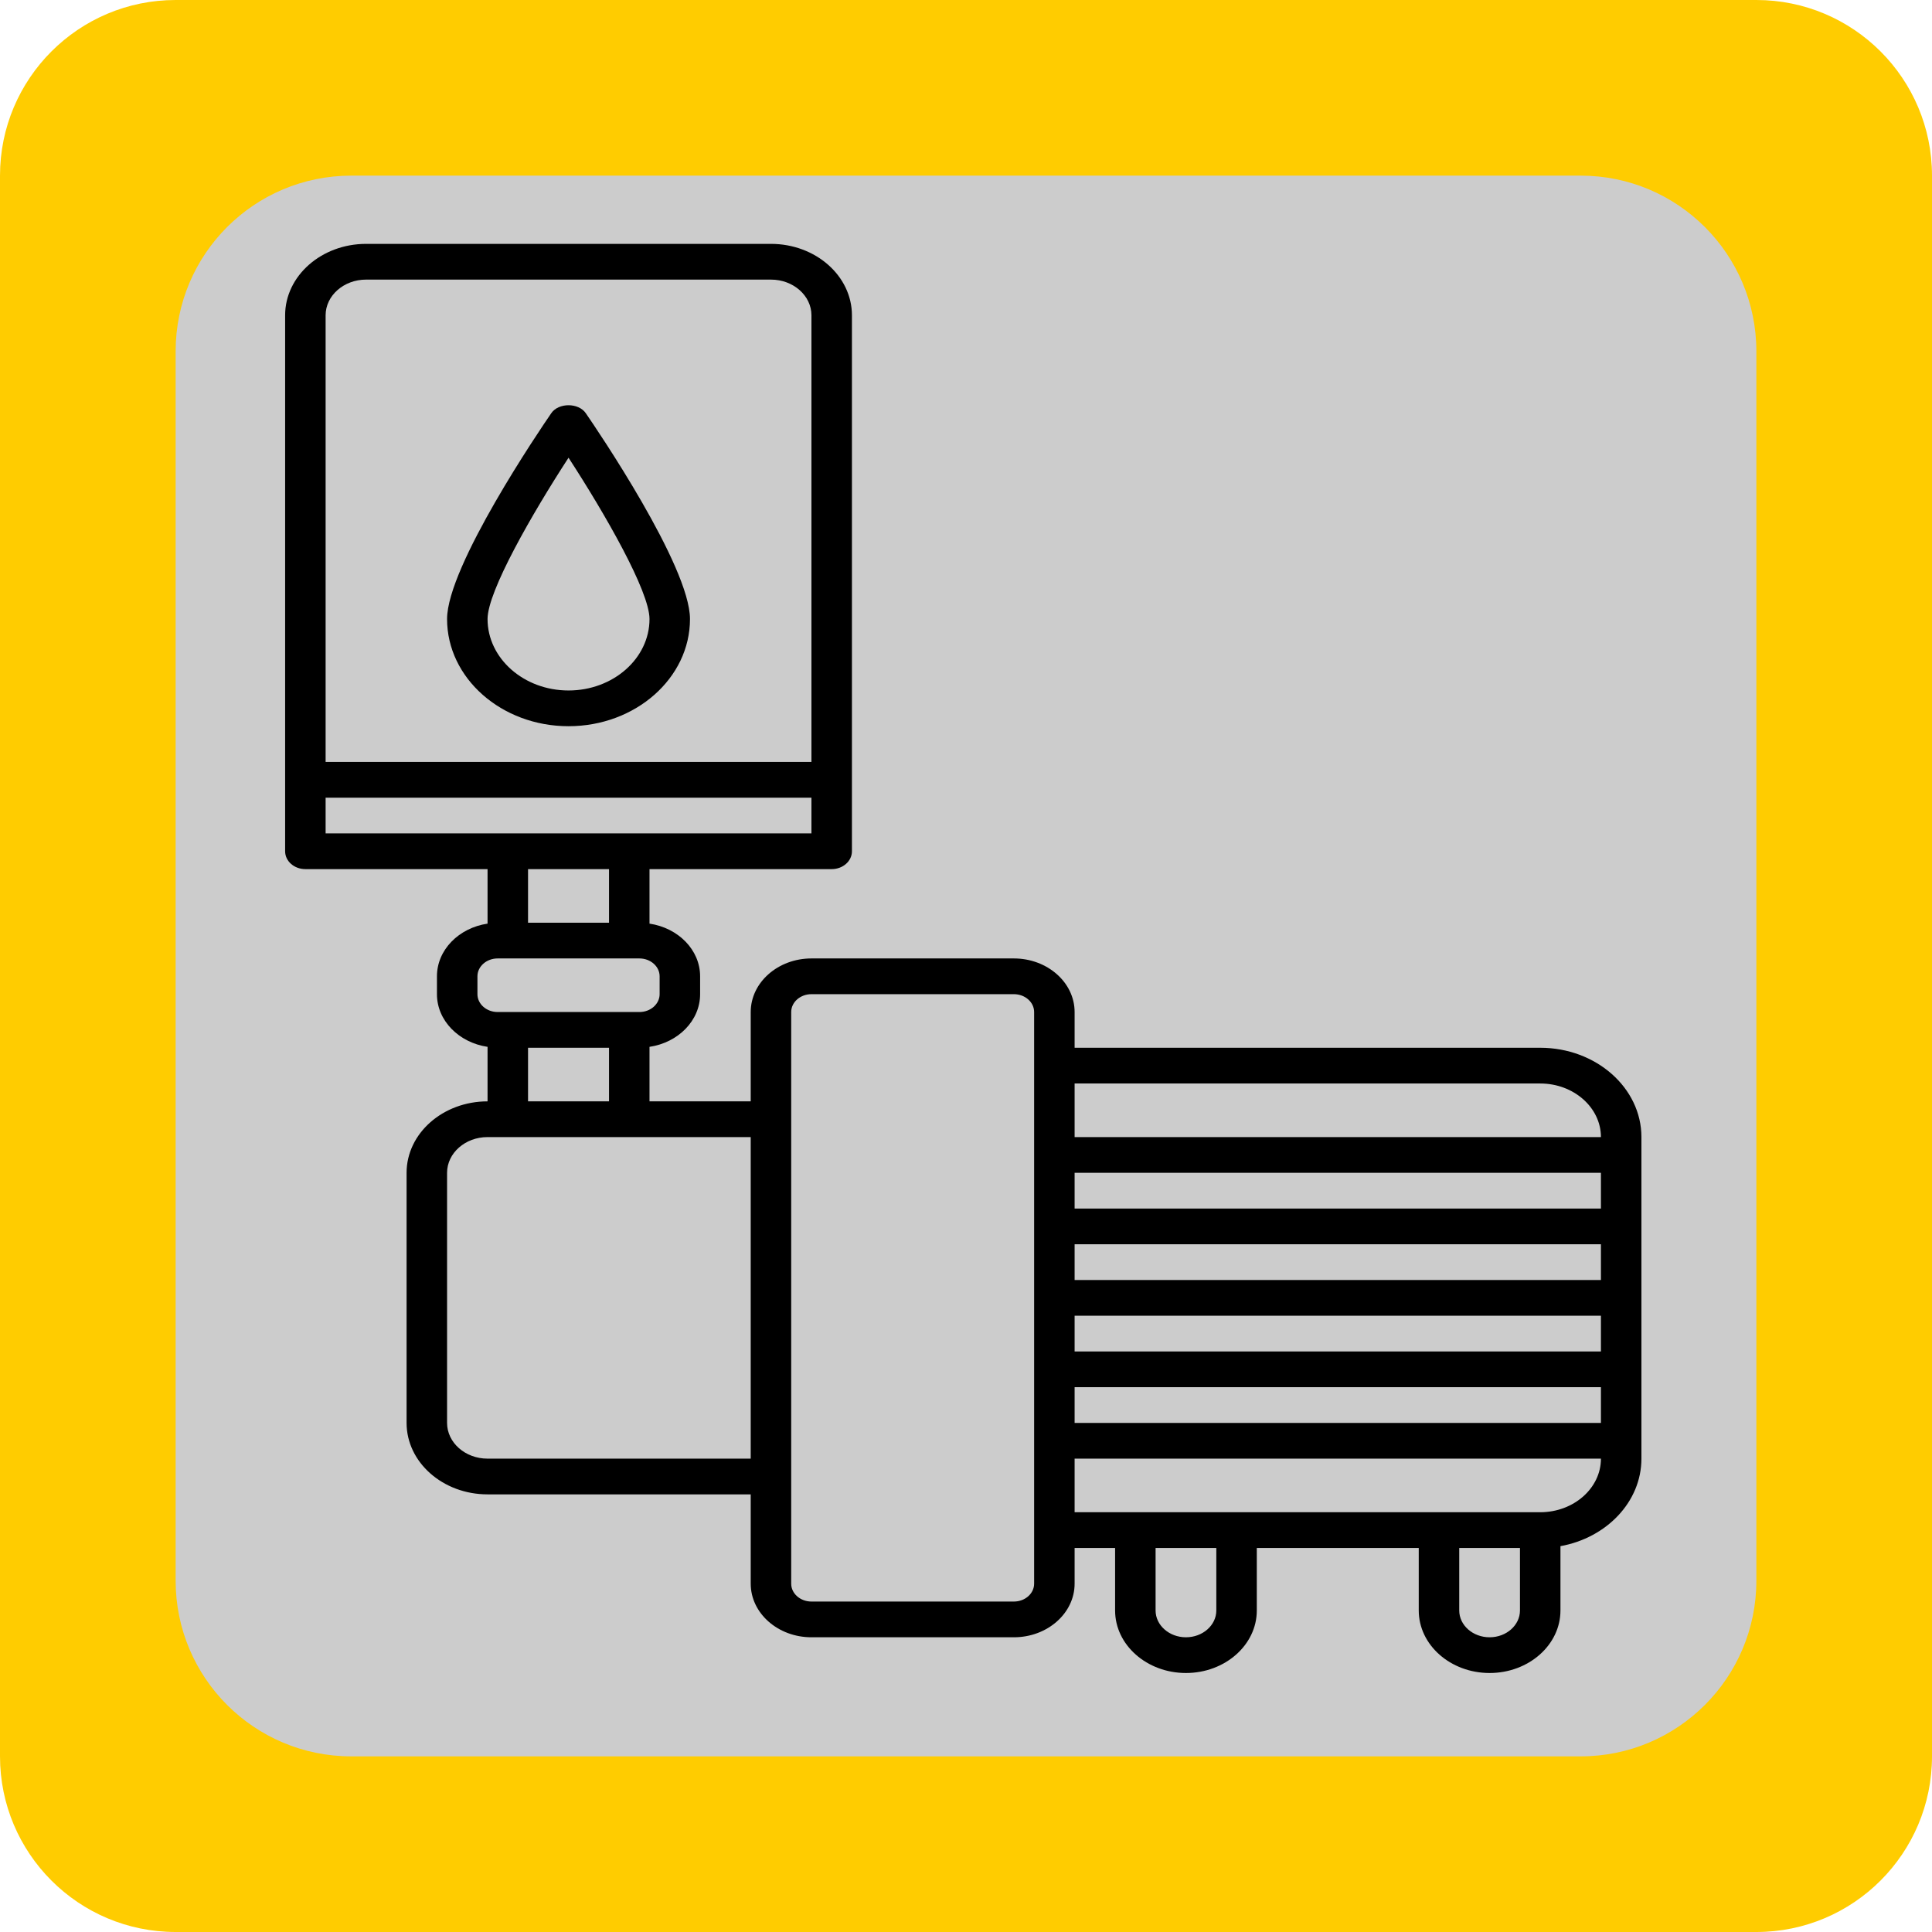
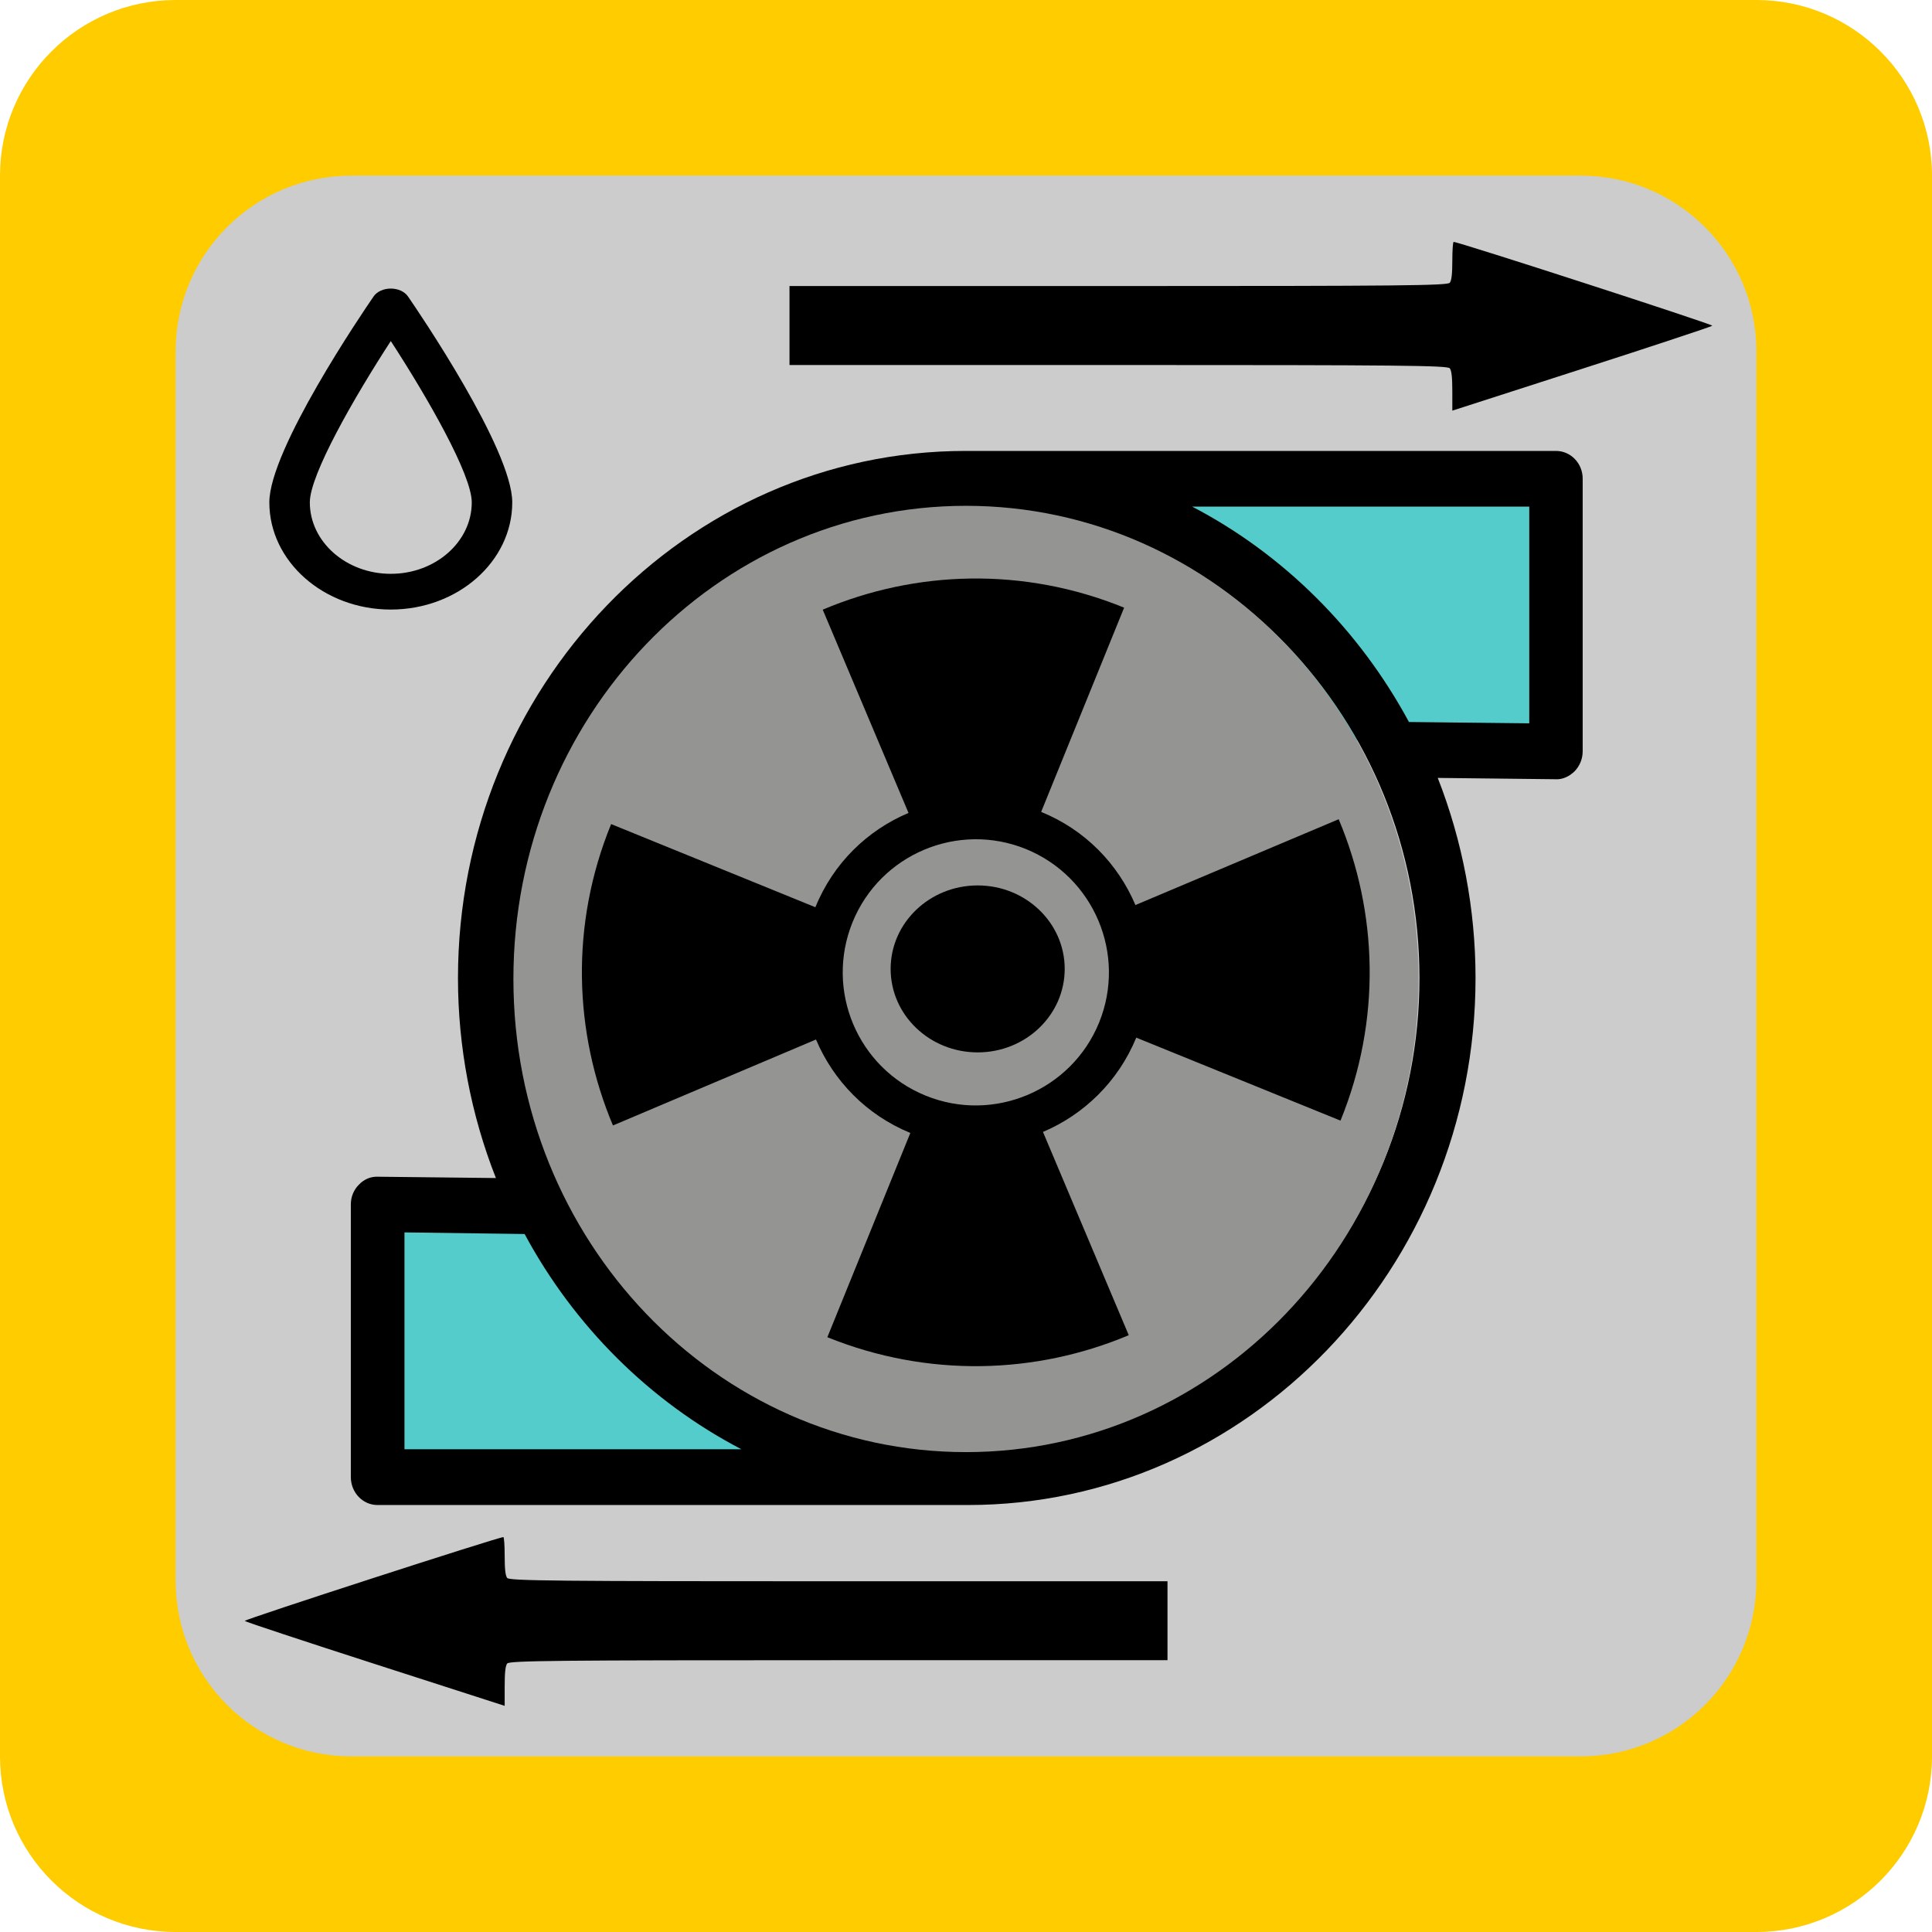
- <svg xmlns="http://www.w3.org/2000/svg" xmlns:ns1="http://www.openswatchbook.org/uri/2009/osb" width="55mm" height="55mm" viewBox="0 0 55 55" version="1.1" id="svg2">
+ <svg xmlns="http://www.w3.org/2000/svg" width="55mm" height="55mm" viewBox="0 0 55 55" version="1.1" id="svg2">
  <defs id="defs1087">
-     <linearGradient id="linearGradient839" ns1:paint="solid">
+     <linearGradient id="linearGradient839">
      <stop style="stop-color:#008400;stop-opacity:1;" offset="0" id="stop837" />
    </linearGradient>
-     <linearGradient id="linearGradient2815" ns1:paint="solid">
+     <linearGradient id="linearGradient2815">
      <stop style="stop-color:#000000;stop-opacity:1;" offset="0" id="stop2813" />
    </linearGradient>
    <marker style="overflow:visible" id="Arrow1Lstart" refX="0" refY="0" orient="auto">
      <path style="fill-rule:evenodd;stroke:#000000;stroke-width:1pt" d="M 0,0 5,-5 -12.5,0 5,5 Z" id="path1111" />
    </marker>
  </defs>
  <g id="main">
-     <rect style="fill:#ffcc00;stroke:none;stroke-width:1.391;stroke-linejoin:round;stroke-miterlimit:4;stroke-dasharray:none;stroke-opacity:1;fill-opacity:1" id="state" width="55" height="55" x="0" y="0" ry="5" />
+     <rect style="fill:#ffcc00;fill-opacity:1;stroke:none;stroke-width:1.391;stroke-linejoin:round;stroke-miterlimit:4;stroke-dasharray:none;stroke-opacity:1" id="state" width="55" height="55" x="0" y="4.4408921e-16" ry="5" />
    <rect style="fill:#cccccc;stroke:none;stroke-width:1.265;stroke-linejoin:round;stroke-miterlimit:4;stroke-dasharray:none;stroke-opacity:1" id="rect1658" width="45" height="45" x="5" y="5" ry="5" />
-     <g id="g6" transform="matrix(0.5762843,0,0,0.5085549,-1.391812,1.857087)">
-       <path d="m 78.5,55 h -23 v -2 c 0,-1.654 -1.346,-3 -3,-3 h -10 c -1.654,0 -3,1.346 -3,3 v 5 h -5 V 54.949 C 35.916,54.71 37,53.483 37,52 v -1 c 0,-1.483 -1.084,-2.71 -2.5,-2.949 V 45 h 9 c 0.553,0 1,-0.447 1,-1 V 14 c 0,-2.206 -1.794,-4 -4,-4 h -20 c -2.206,0 -4,1.794 -4,4 v 30 c 0,0.553 0.447,1 1,1 h 9 v 3.051 C 25.084,48.29 24,49.517 24,51 v 1 c 0,1.483 1.084,2.71 2.5,2.949 V 58 c -2.206,0 -4,1.794 -4,4 v 14 c 0,2.206 1.794,4 4,4 h 13 v 5 c 0,1.654 1.346,3 3,3 h 10 c 1.654,0 3,-1.346 3,-3 v -2 h 2 v 3.5 c 0,1.93 1.57,3.5 3.5,3.5 1.93,0 3.5,-1.57 3.5,-3.5 V 83 h 8 v 3.5 c 0,1.93 1.57,3.5 3.5,3.5 1.93,0 3.5,-1.57 3.5,-3.5 V 82.899 C 81.779,82.434 83.5,80.414 83.5,78 V 60 c 0,-2.757 -2.243,-5 -5,-5 z m -60,-41 c 0,-1.103 0.897,-2 2,-2 h 20 c 1.103,0 2,0.897 2,2 v 25 h -24 z m 0,29 v -2 h 24 v 2 h -9 -6 z m 14,2 v 3 h -4 V 45 Z M 26,52 v -1 c 0,-0.552 0.448,-1 1,-1 h 0.5 6 0.5 c 0.552,0 1,0.448 1,1 v 1 c 0,0.552 -0.448,1 -1,1 h -0.5 -6 -0.5 c -0.552,0 -1,-0.448 -1,-1 z m 6.5,3 v 3 h -4 v -3 z m 7,23 h -13 c -1.103,0 -2,-0.897 -2,-2 V 62 c 0,-1.103 0.897,-2 2,-2 h 1 6 6 z m 14,-22 v 26 3 c 0,0.552 -0.448,1 -1,1 h -10 c -0.552,0 -1,-0.448 -1,-1 V 79 59 53 c 0,-0.552 0.448,-1 1,-1 h 10 c 0.552,0 1,0.448 1,1 z m 9,30.5 c 0,0.827 -0.673,1.5 -1.5,1.5 -0.827,0 -1.5,-0.673 -1.5,-1.5 V 83 h 3 z m 15,0 c 0,0.827 -0.673,1.5 -1.5,1.5 -0.827,0 -1.5,-0.673 -1.5,-1.5 V 83 h 3 z m 1,-5.5 h -5 -10 -5 -3 v -3 h 26 c 0,1.654 -1.346,3 -3,3 z m 3,-5 h -26 v -2 h 26 z m 0,-4 h -26 v -2 h 26 z m 0,-4 h -26 v -2 h 26 z m 0,-4 h -26 v -2 h 26 z m -26,-4 v -3 h 23 c 1.654,0 3,1.346 3,3 z" id="path2" />
+     <g id="g41" transform="matrix(0.908927,0,0,0.9389126,1.088917,0.8762841)">
+       <rect style="fill:#54cccc;fill-opacity:1;stroke:#000000;stroke-width:0;stroke-miterlimit:10;stroke-dasharray:none;stroke-opacity:1;paint-order:stroke markers fill" id="rect2331" width="13.648" height="7.671" x="33.895" y="13.843" ry="1.982" />
+       <rect style="fill:#54cccc;fill-opacity:1;stroke:#000000;stroke-width:0;stroke-miterlimit:10;stroke-dasharray:none;stroke-opacity:1;paint-order:stroke markers fill" id="rect2331-3" width="13.675" height="6.959" x="10.331" y="36.223" ry="1.798" />
+       <path d="M 47.535,12.739 H 29.122 c -0.01,0 -0.021,0 -0.03,0 -0.015,0 -0.034,0 -0.049,0 -8.764,0 -15.897,7.17 -15.897,15.985 0,2.079 0.408,4.147 1.188,6.061 l -3.693,-0.04 c -0.229,-0.01 -0.442,0.079 -0.602,0.245 -0.16,0.155 -0.249,0.37 -0.249,0.595 v 8.265 c 0,0.47 0.373,0.849 0.835,0.849 h 18.413 c 0.01,0 0.021,0 0.03,0 0.015,0 0.03,0 0.051,0 8.764,0 15.897,-7.175 15.897,-15.98 0,-2.079 -0.408,-4.152 -1.183,-6.066 l 3.688,0.04 c 0.224,0.015 0.442,-0.091 0.602,-0.245 0.154,-0.155 0.249,-0.37 0.249,-0.6 v -8.26 c 0.005,-0.47 -0.373,-0.849 -0.835,-0.849 z M 43.26,28.724 c 0,7.87 -6.363,14.271 -14.187,14.291 -7.819,-0.03 -14.167,-6.436 -14.167,-14.291 0,-7.87 6.363,-14.271 14.187,-14.291 7.819,0.025 14.167,6.421 14.167,14.291 z M 11.47,43.009 v -6.576 l 3.763,0.049 c 1.556,2.798 3.927,5.082 6.79,6.526 z m 35.229,-22.011 -3.768,-0.04 c -1.561,-2.803 -3.932,-5.087 -6.79,-6.531 h 10.558 z" id="path6" style="stroke-width:1.229" />
+       <ellipse style="fill:#949493;fill-opacity:1;stroke:#000000;stroke-width:0;stroke-miterlimit:10;stroke-dasharray:none;stroke-opacity:1;paint-order:stroke markers fill" id="path2327" cx="29.057" cy="28.749" rx="14.175" ry="14.346" />
+       <path d="m 31.411,23.684 2.599,-6.193 c -3.152,-1.243 -6.528,-1.132 -9.44,0.061 l 2.687,6.163 c -1.278,0.52 -2.353,1.516 -2.917,2.859 L 17.943,24.053 c -1.289,3.051 -1.169,6.319 0.057,9.138 l 6.361,-2.607 v 0.005 c 0.543,1.238 1.565,2.278 2.953,2.829 l -2.599,6.193 c 3.152,1.233 6.528,1.126 9.44,-0.061 l -2.687,-6.163 c 1.278,-0.525 2.353,-1.521 2.922,-2.859 l 6.397,2.516 c 1.284,-3.051 1.169,-6.319 -0.057,-9.138 l -6.366,2.602 C 33.822,25.27 32.799,24.23 31.411,23.684 Z m 1.816,6.385 c -0.866,2.061 -3.303,3.056 -5.432,2.218 -2.134,-0.839 -3.157,-3.193 -2.291,-5.259 0.866,-2.061 3.298,-3.056 5.432,-2.218 2.129,0.843 3.157,3.193 2.291,5.259 z" id="fan" style="stroke-width:5.134">
+         <animateTransform id="animation" attributeType="xml" attributeName="transform" type="rotate" from="0 29.3 28.5" to="360 29.3 28.5" dur="1.3s" repeatCount="indefinite" />
+       </path>
+       <ellipse cx="29.423" cy="28.444" id="circle4" style="stroke-width:4.956" rx="2.726" ry="2.531" />
+     </g>
+     <g id="g32" transform="matrix(0.7291029,0,0,0.4591141,1.032386,28.56962)" style="fill:#000000">
+       <path style="fill:#000000;stroke-width:0.529;stroke-linecap:round;stroke-miterlimit:9.2" d="m 18.289,34.247 c 0,0.815 0.029,1.223 0.098,1.368 0.084,0.177 1.901,0.206 12.94,0.206 h 12.842 v 2.447 2.447 H 31.327 c -11.039,0 -12.856,0.029 -12.94,0.206 -0.069,0.146 -0.098,0.559 -0.098,1.415 v 1.209 l -5.049,-2.584 c -2.777,-1.421 -5.073,-2.628 -5.101,-2.682 -0.042,-0.08 9.926,-5.209 10.099,-5.197 0.028,0.002 0.051,0.527 0.051,1.166 z" id="arrowDown" />
+       <path style="fill:#000000;stroke-width:0.529;stroke-linecap:round;stroke-miterlimit:9.2" d="m 55.29,-46.065 c 0,0.815 -0.029,1.223 -0.098,1.368 -0.084,0.177 -1.901,0.206 -12.94,0.206 H 29.41 v 2.448 2.448 h 12.842 c 11.039,0 12.856,0.029 12.94,0.206 0.069,0.146 0.098,0.559 0.098,1.415 v 1.209 l 5.049,-2.584 c 2.777,-1.421 5.073,-2.628 5.101,-2.682 0.042,-0.08 -9.925,-5.21 -10.099,-5.197 -0.028,0.002 -0.051,0.527 -0.051,1.166 z" id="arrowUp" />
+     </g>
+     <g id="g26" transform="matrix(0.5762843,0,0,0.5085549,-6.45155,-1.463944)">
      <path d="M 29.646,19.481 C 29.118,20.349 24.5,28.044 24.5,31 c 0,3.309 2.691,6 6,6 3.309,0 6,-2.691 6,-6 0,-2.956 -4.618,-10.651 -5.146,-11.519 -0.361,-0.598 -1.348,-0.598 -1.709,0 z M 30.5,35 c -2.206,0 -4,-1.794 -4,-4 0,-1.55 2.192,-5.879 4,-9.03 1.809,3.151 4,7.479 4,9.03 0,2.206 -1.794,4 -4,4 z" id="path4" />
    </g>
  </g>
-   <style type="text/css" id="style1985">
- 	.st0{fill:url(#SVGID_1_);}
- 	.st1{fill:url(#SVGID_2_);}
- 	.st2{fill:url(#SVGID_3_);}
- 	.st3{fill:url(#SVGID_4_);}
- 	.st4{fill:url(#SVGID_5_);}
- 	.st5{fill:url(#SVGID_6_);}
- 	.st6{fill:url(#SVGID_7_);}
- 	.st7{fill:url(#SVGID_8_);}
- 	.st8{fill:url(#SVGID_9_);}
- 	.st9{fill:url(#SVGID_10_);}
- </style>
-   <style type="text/css" id="style10">.st0{fill-rule:evenodd;clip-rule:evenodd;}</style>
</svg>
